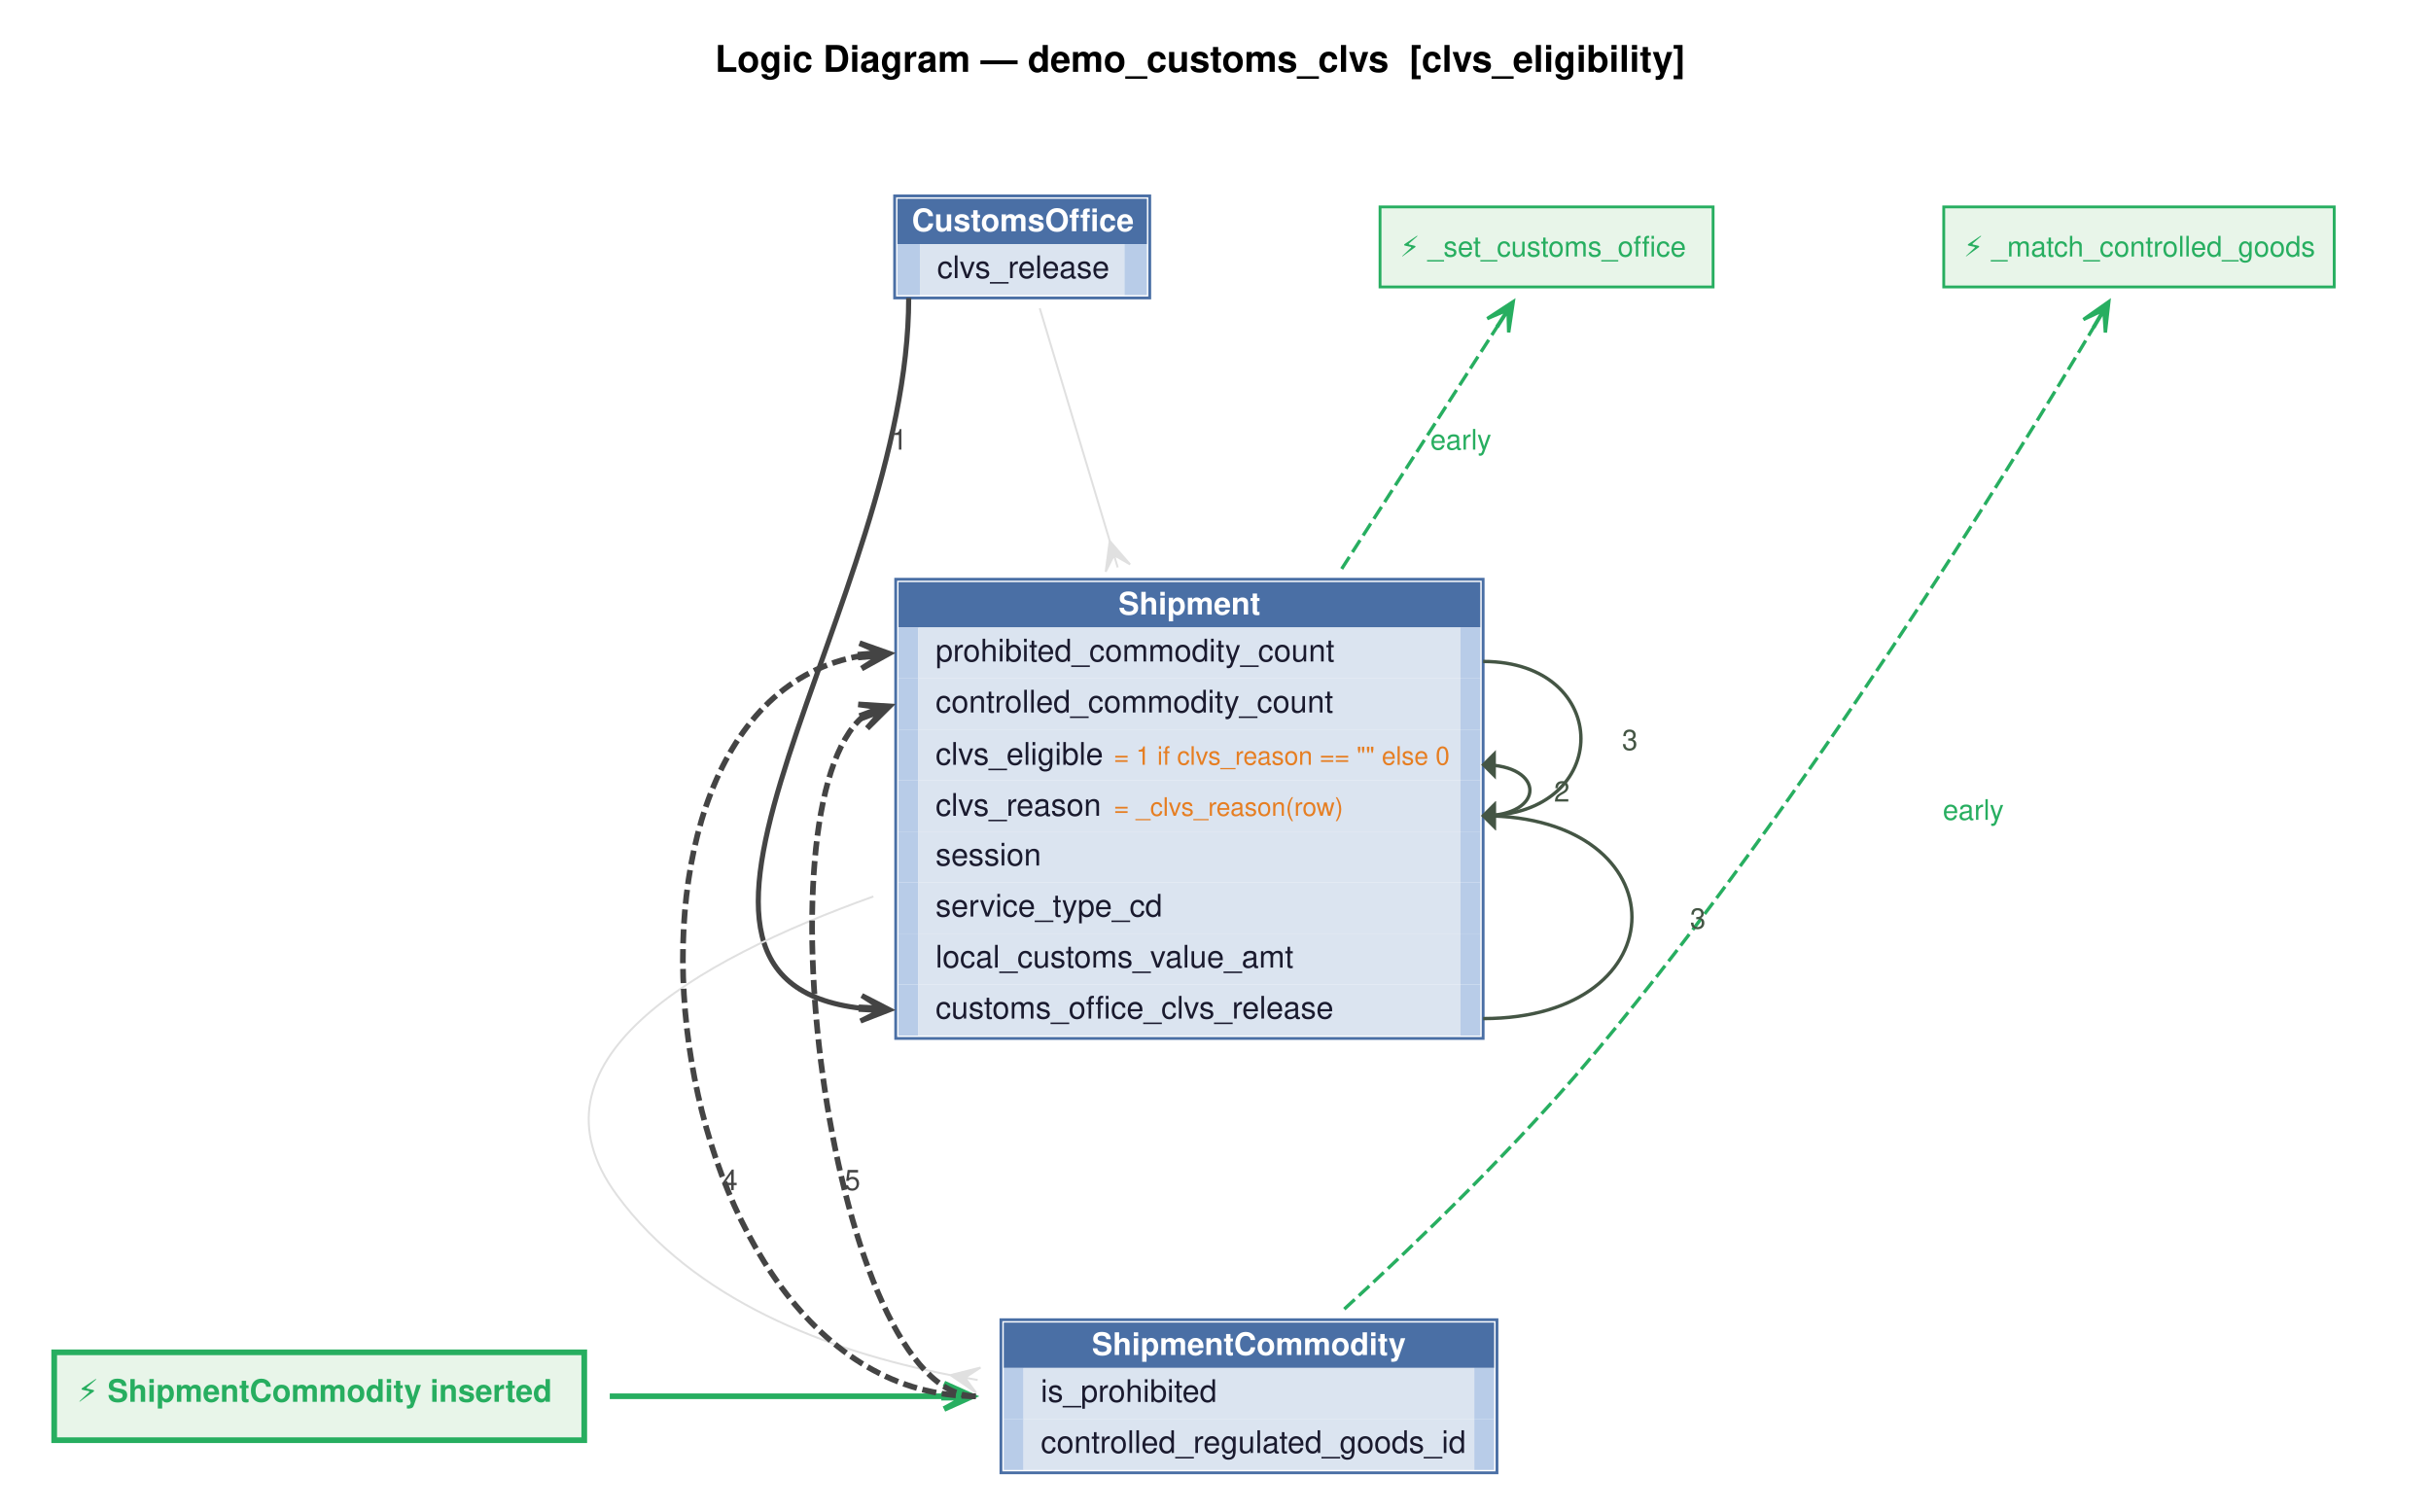
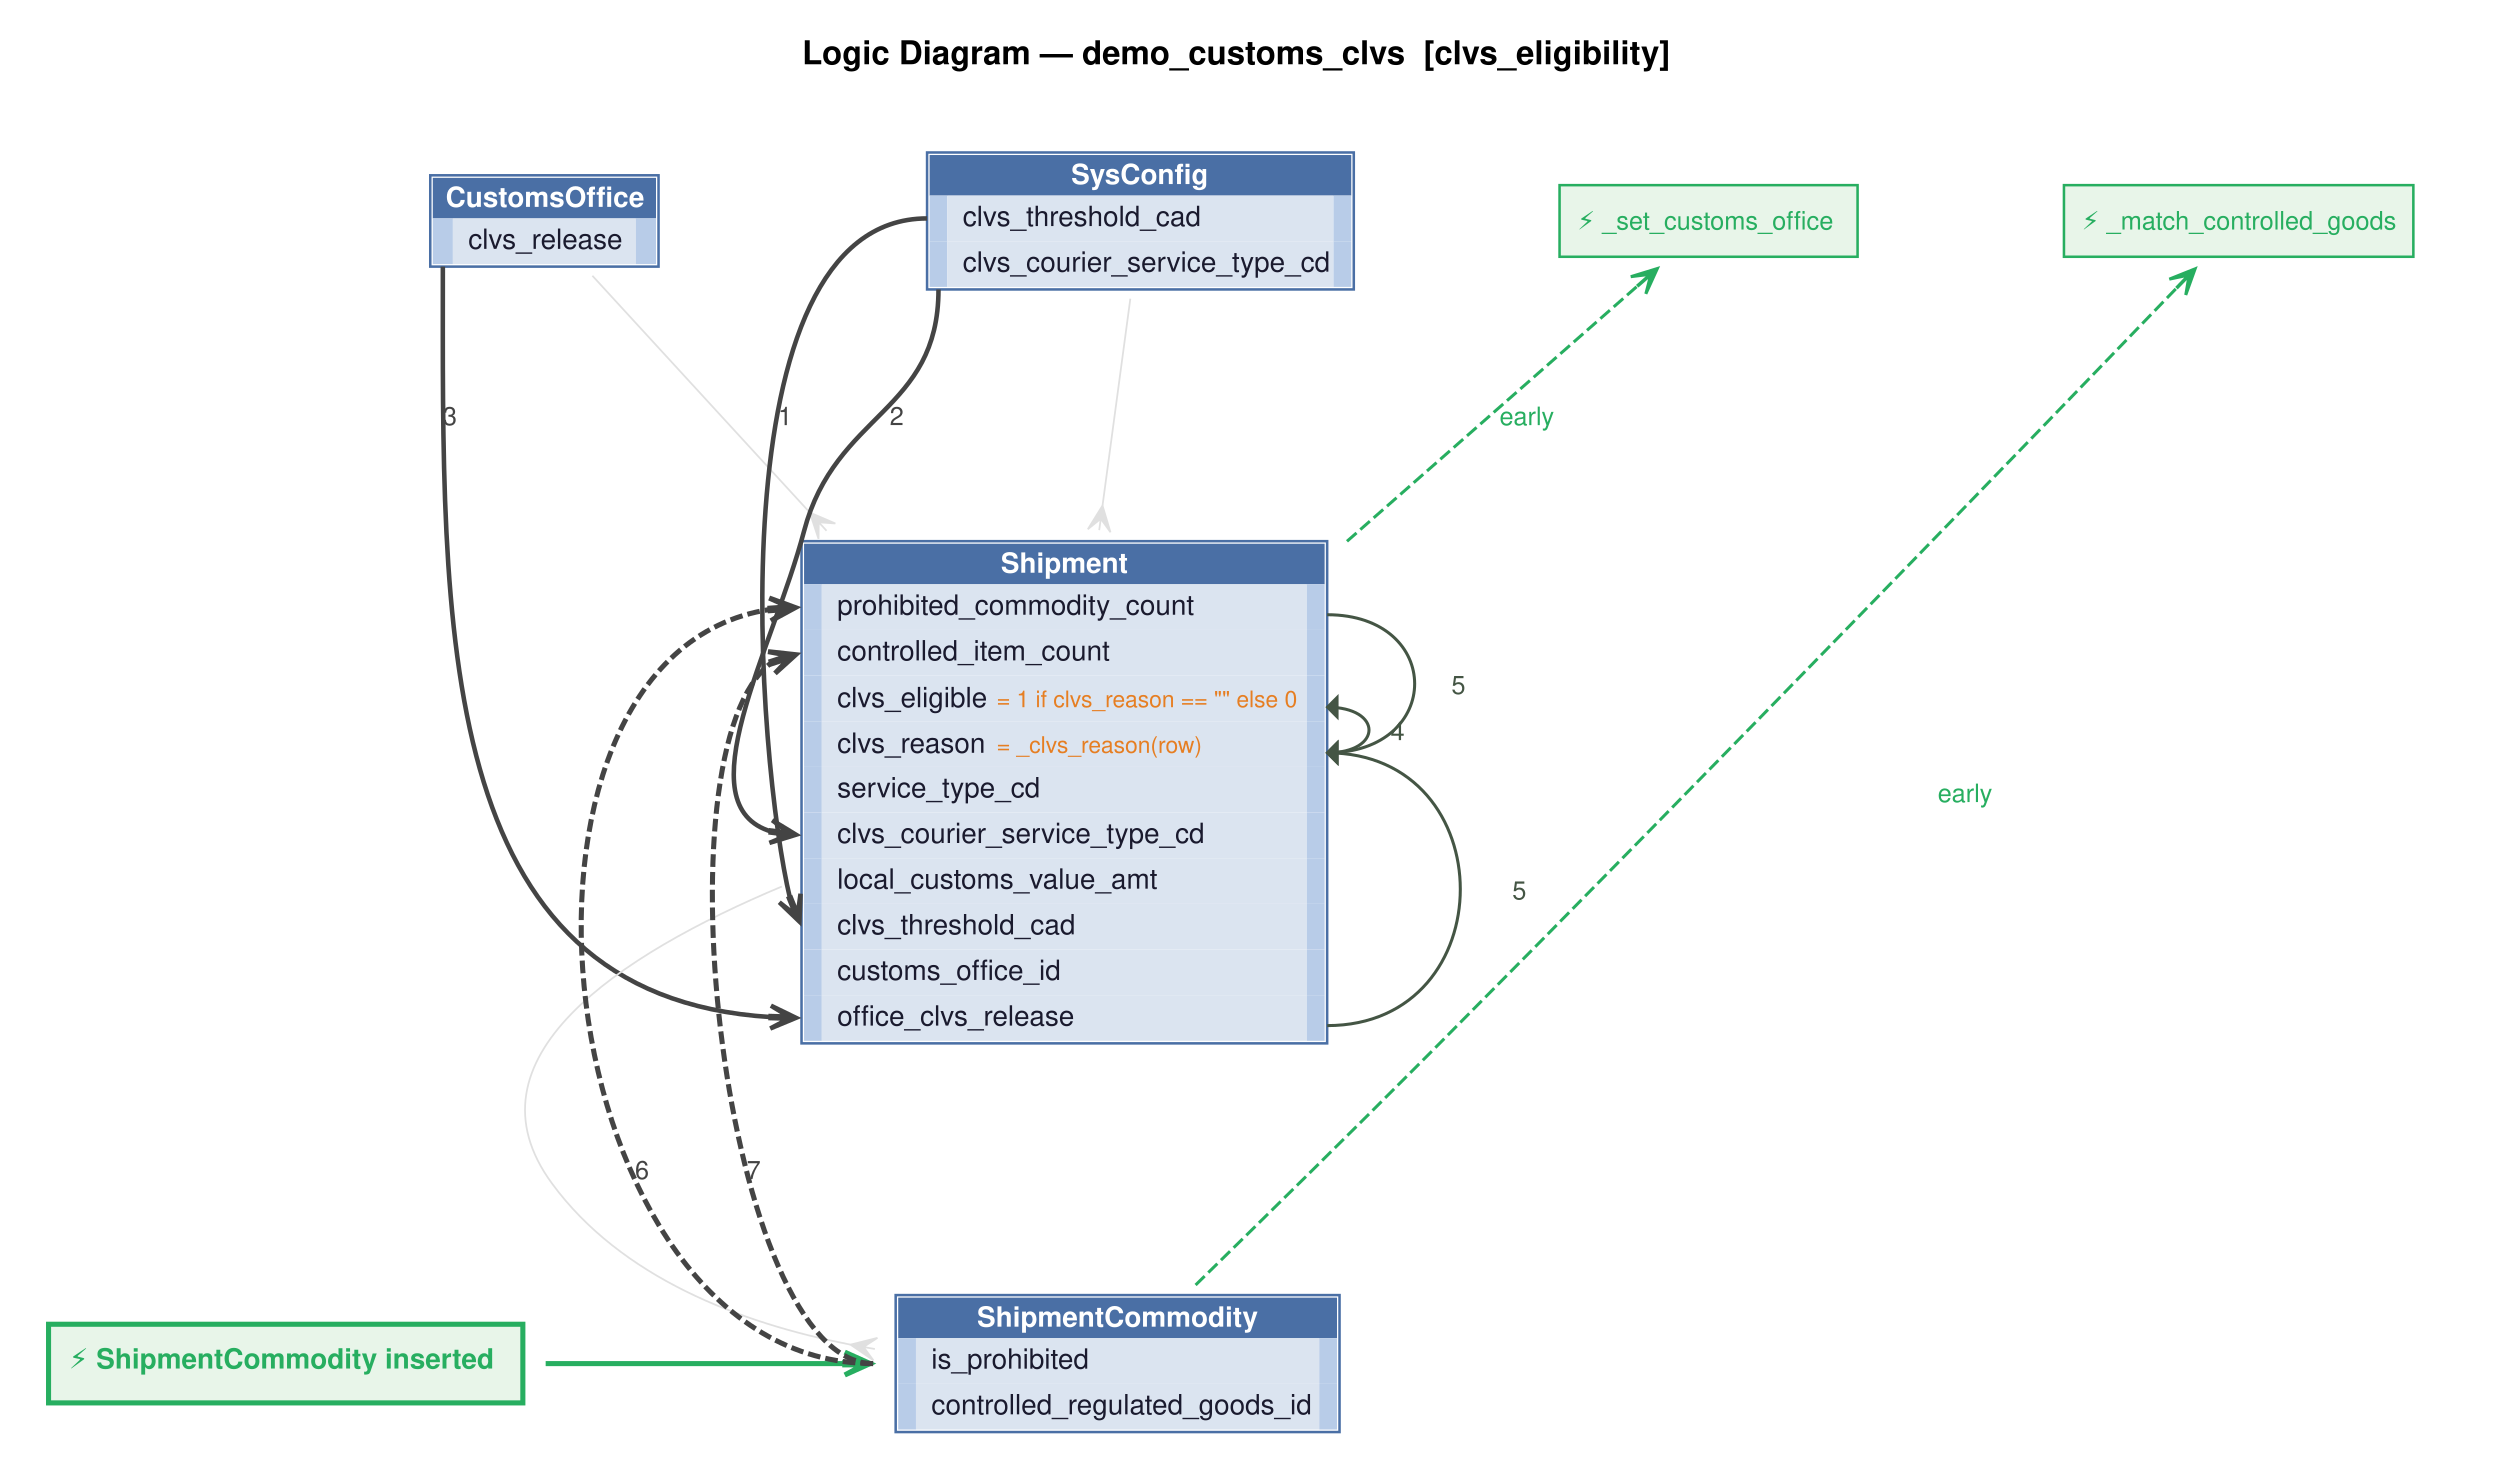
- <svg xmlns="http://www.w3.org/2000/svg" width="857pt" height="533pt" viewBox="18.80 18.80 857.40 533.40">
-   <g id="graph0" class="graph" transform="scale(1 1) rotate(0) translate(28.8 542.42)">
-     <polygon fill="white" stroke="none" points="-28.8,28.8 -28.8,-542.42 866.3,-542.42 866.3,28.8 -28.8,28.8" />
-     <text xml:space="preserve" text-anchor="start" x="242.12" y="-498.27" font-family="Helvetica,sans-Serif" font-weight="bold" font-size="13.00">Logic Diagram — demo_customs_clvs  [clvs_eligibility]</text>
+ <svg xmlns="http://www.w3.org/2000/svg" width="985pt" height="578pt" viewBox="18.80 18.80 985.40 578.40">
+   <g id="graph0" class="graph" transform="scale(1 1) rotate(0) translate(28.8 587.42)">
+     <polygon fill="white" stroke="none" points="-28.8,28.8 -28.8,-587.42 994.3,-587.42 994.3,28.8 -28.8,28.8" />
+     <text xml:space="preserve" text-anchor="start" x="306.12" y="-543.27" font-family="Helvetica,sans-Serif" font-weight="bold" font-size="13.00">Logic Diagram — demo_customs_clvs  [clvs_eligibility]</text>
    <g id="clust4" class="cluster">
</g>
    <g id="node1" class="node">
      <polygon fill="#e8f5e9" stroke="none" points="8,-14.5 8,-47.5 197,-47.5 197,-14.5 8,-14.5" />
+       <polygon fill="none" stroke="#27ae60" stroke-width="2" points="9,-15.5 9,-46.5 196,-46.5 196,-15.5 9,-15.5" />
      <text xml:space="preserve" text-anchor="start" x="17" y="-29.05" font-family="Helvetica,sans-Serif" font-weight="bold" font-size="11.00" fill="#27ae60">⚡ ShipmentCommodity inserted</text>
-       <polygon fill="none" stroke="#27ae60" stroke-width="2" points="9,-15.5 9,-46.5 196,-46.5 196,-15.5 9,-15.5" />
    </g>
    <g id="node4" class="node">
+       <polygon fill="none" stroke="#4a6fa5" points="343,-4 343,-58 518,-58 518,-4 343,-4" />
      <polygon fill="#4a6fa5" stroke="none" points="344,-41 344,-57 517,-57 517,-41 344,-41" />
      <text xml:space="preserve" text-anchor="start" x="372" y="-45.55" font-family="Helvetica,sans-Serif" font-weight="bold" font-size="11.00" fill="white"> ShipmentCommodity </text>
      <polygon fill="#b8cce8" stroke="none" points="344,-23 344,-41 351,-41 351,-23 344,-23" />
      <text xml:space="preserve" text-anchor="start" x="346" y="-29" font-family="Helvetica,sans-Serif" font-size="11.00"> </text>
      <polygon fill="#dbe4f0" stroke="none" points="351,-23 351,-41 510,-41 510,-23 351,-23" />
      <text xml:space="preserve" text-anchor="start" x="354" y="-29" font-family="Helvetica,sans-Serif" font-size="11.00" fill="#1a1a2e"> is_prohibited </text>
      <polygon fill="#b8cce8" stroke="none" points="510,-23 510,-41 517,-41 517,-23 510,-23" />
      <text xml:space="preserve" text-anchor="start" x="512" y="-29" font-family="Helvetica,sans-Serif" font-size="11.00"> </text>
      <polygon fill="#b8cce8" stroke="none" points="344,-5 344,-23 351,-23 351,-5 344,-5" />
      <text xml:space="preserve" text-anchor="start" x="346" y="-11" font-family="Helvetica,sans-Serif" font-size="11.00"> </text>
      <polygon fill="#dbe4f0" stroke="none" points="351,-5 351,-23 510,-23 510,-5 351,-5" />
      <text xml:space="preserve" text-anchor="start" x="354" y="-11" font-family="Helvetica,sans-Serif" font-size="11.00" fill="#1a1a2e"> controlled_regulated_goods_id </text>
      <polygon fill="#b8cce8" stroke="none" points="510,-5 510,-23 517,-23 517,-5 510,-5" />
      <text xml:space="preserve" text-anchor="start" x="512" y="-11" font-family="Helvetica,sans-Serif" font-size="11.00"> </text>
-       <polygon fill="none" stroke="#4a6fa5" points="343,-4 343,-58 518,-58 518,-4 343,-4" />
    </g>
-     <g id="edge3" class="edge">
+     <g id="edge4" class="edge">
      <path fill="none" stroke="#27ae60" stroke-width="2" d="M205,-31C244.38,-31 283.76,-31 323.15,-31" />
      <polygon fill="#27ae60" stroke="#27ae60" stroke-width="2" points="332.93,-31 322.93,-35.5 330.37,-31.5 322.93,-31.5 322.93,-31 322.93,-30.5 330.37,-30.5 322.93,-26.5 332.93,-31" />
    </g>
    <g id="node2" class="node">
-       <polygon fill="#4a6fa5" stroke="none" points="306.5,-437.5 306.5,-453.5 394.5,-453.5 394.5,-437.5 306.5,-437.5" />
-       <text xml:space="preserve" text-anchor="start" x="308.5" y="-442.05" font-family="Helvetica,sans-Serif" font-weight="bold" font-size="11.00" fill="white"> CustomsOffice </text>
-       <polygon fill="#b8cce8" stroke="none" points="306.5,-419.5 306.5,-437.5 314.42,-437.5 314.42,-419.5 306.5,-419.5" />
-       <text xml:space="preserve" text-anchor="start" x="308.96" y="-425.5" font-family="Helvetica,sans-Serif" font-size="11.00"> </text>
-       <polygon fill="#dbe4f0" stroke="none" points="314.42,-419.5 314.42,-437.5 386.58,-437.5 386.58,-419.5 314.42,-419.5" />
-       <text xml:space="preserve" text-anchor="start" x="317.42" y="-425.5" font-family="Helvetica,sans-Serif" font-size="11.00" fill="#1a1a2e"> clvs_release </text>
-       <polygon fill="#b8cce8" stroke="none" points="386.58,-419.5 386.58,-437.5 394.5,-437.5 394.5,-419.5 386.58,-419.5" />
-       <text xml:space="preserve" text-anchor="start" x="389.04" y="-425.5" font-family="Helvetica,sans-Serif" font-size="11.00"> </text>
-       <polygon fill="none" stroke="#4a6fa5" points="305.5,-418.5 305.5,-454.5 395.5,-454.5 395.5,-418.5 305.5,-418.5" />
+       <polygon fill="none" stroke="#4a6fa5" points="159.5,-463.5 159.5,-499.5 249.5,-499.5 249.5,-463.5 159.5,-463.5" />
+       <polygon fill="#4a6fa5" stroke="none" points="160.5,-482.5 160.5,-498.5 248.5,-498.5 248.5,-482.5 160.5,-482.5" />
+       <text xml:space="preserve" text-anchor="start" x="162.5" y="-487.05" font-family="Helvetica,sans-Serif" font-weight="bold" font-size="11.00" fill="white"> CustomsOffice </text>
+       <polygon fill="#b8cce8" stroke="none" points="160.5,-464.5 160.5,-482.5 168.42,-482.5 168.42,-464.5 160.5,-464.5" />
+       <text xml:space="preserve" text-anchor="start" x="162.96" y="-470.5" font-family="Helvetica,sans-Serif" font-size="11.00"> </text>
+       <polygon fill="#dbe4f0" stroke="none" points="168.42,-464.5 168.42,-482.5 240.58,-482.5 240.58,-464.5 168.42,-464.5" />
+       <text xml:space="preserve" text-anchor="start" x="171.42" y="-470.5" font-family="Helvetica,sans-Serif" font-size="11.00" fill="#1a1a2e"> clvs_release </text>
+       <polygon fill="#b8cce8" stroke="none" points="240.58,-464.5 240.58,-482.5 248.5,-482.5 248.5,-464.5 240.58,-464.5" />
+       <text xml:space="preserve" text-anchor="start" x="243.04" y="-470.5" font-family="Helvetica,sans-Serif" font-size="11.00"> </text>
    </g>
    <g id="node3" class="node">
-       <polygon fill="#4a6fa5" stroke="none" points="306.88,-302.25 306.88,-318.25 512.12,-318.25 512.12,-302.25 306.88,-302.25" />
-       <text xml:space="preserve" text-anchor="start" x="381.38" y="-306.8" font-family="Helvetica,sans-Serif" font-weight="bold" font-size="11.00" fill="white"> Shipment </text>
+       <polygon fill="none" stroke="#4a6fa5" points="305.88,-157.25 305.88,-355.25 513.12,-355.25 513.12,-157.25 305.88,-157.25" />
+       <polygon fill="#4a6fa5" stroke="none" points="306.88,-338.25 306.88,-354.25 512.12,-354.25 512.12,-338.25 306.88,-338.25" />
+       <text xml:space="preserve" text-anchor="start" x="381.38" y="-342.8" font-family="Helvetica,sans-Serif" font-weight="bold" font-size="11.00" fill="white"> Shipment </text>
+       <polygon fill="#b8cce8" stroke="none" points="306.88,-320.25 306.88,-338.25 313.88,-338.25 313.88,-320.25 306.88,-320.25" />
+       <text xml:space="preserve" text-anchor="start" x="308.88" y="-326.25" font-family="Helvetica,sans-Serif" font-size="11.00"> </text>
+       <polygon fill="#dbe4f0" stroke="none" points="313.88,-320.25 313.88,-338.25 505.12,-338.25 505.12,-320.25 313.88,-320.25" />
+       <text xml:space="preserve" text-anchor="start" x="316.88" y="-326.25" font-family="Helvetica,sans-Serif" font-size="11.00" fill="#1a1a2e"> prohibited_commodity_count </text>
+       <polygon fill="#b8cce8" stroke="none" points="505.12,-320.25 505.12,-338.25 512.12,-338.25 512.12,-320.25 505.12,-320.25" />
+       <text xml:space="preserve" text-anchor="start" x="507.12" y="-326.25" font-family="Helvetica,sans-Serif" font-size="11.00"> </text>
+       <polygon fill="#b8cce8" stroke="none" points="306.88,-302.25 306.88,-320.25 313.88,-320.25 313.88,-302.25 306.88,-302.25" />
+       <text xml:space="preserve" text-anchor="start" x="308.88" y="-308.25" font-family="Helvetica,sans-Serif" font-size="11.00"> </text>
+       <polygon fill="#dbe4f0" stroke="none" points="313.88,-302.25 313.88,-320.25 505.12,-320.25 505.12,-302.25 313.88,-302.25" />
+       <text xml:space="preserve" text-anchor="start" x="316.88" y="-308.25" font-family="Helvetica,sans-Serif" font-size="11.00" fill="#1a1a2e"> controlled_item_count </text>
+       <polygon fill="#b8cce8" stroke="none" points="505.12,-302.25 505.12,-320.25 512.12,-320.25 512.12,-302.25 505.12,-302.25" />
+       <text xml:space="preserve" text-anchor="start" x="507.12" y="-308.25" font-family="Helvetica,sans-Serif" font-size="11.00"> </text>
      <polygon fill="#b8cce8" stroke="none" points="306.88,-284.25 306.88,-302.25 313.88,-302.25 313.88,-284.25 306.88,-284.25" />
      <text xml:space="preserve" text-anchor="start" x="308.88" y="-290.25" font-family="Helvetica,sans-Serif" font-size="11.00"> </text>
      <polygon fill="#dbe4f0" stroke="none" points="313.88,-284.25 313.88,-302.25 505.12,-302.25 505.12,-284.25 313.88,-284.25" />
-       <text xml:space="preserve" text-anchor="start" x="316.88" y="-290.25" font-family="Helvetica,sans-Serif" font-size="11.00" fill="#1a1a2e"> prohibited_commodity_count </text>
+       <text xml:space="preserve" text-anchor="start" x="316.88" y="-289.8" font-family="Helvetica,sans-Serif" font-size="11.00" fill="#1a1a2e"> clvs_eligible </text>
+       <text xml:space="preserve" text-anchor="start" x="379.88" y="-289.8" font-family="Helvetica,sans-Serif" font-size="11.00"> </text>
+       <text xml:space="preserve" text-anchor="start" x="382.88" y="-289.8" font-family="Helvetica,sans-Serif" font-size="9.00" fill="#e67e22">= 1 if clvs_reason == "" else 0</text>
      <polygon fill="#b8cce8" stroke="none" points="505.12,-284.25 505.12,-302.25 512.12,-302.25 512.12,-284.25 505.12,-284.25" />
      <text xml:space="preserve" text-anchor="start" x="507.12" y="-290.25" font-family="Helvetica,sans-Serif" font-size="11.00"> </text>
      <polygon fill="#b8cce8" stroke="none" points="306.88,-266.25 306.88,-284.25 313.88,-284.25 313.88,-266.25 306.88,-266.25" />
      <text xml:space="preserve" text-anchor="start" x="308.88" y="-272.25" font-family="Helvetica,sans-Serif" font-size="11.00"> </text>
      <polygon fill="#dbe4f0" stroke="none" points="313.88,-266.25 313.88,-284.25 505.12,-284.25 505.12,-266.25 313.88,-266.25" />
-       <text xml:space="preserve" text-anchor="start" x="316.88" y="-272.25" font-family="Helvetica,sans-Serif" font-size="11.00" fill="#1a1a2e"> controlled_commodity_count </text>
+       <text xml:space="preserve" text-anchor="start" x="316.88" y="-271.8" font-family="Helvetica,sans-Serif" font-size="11.00" fill="#1a1a2e"> clvs_reason </text>
+       <text xml:space="preserve" text-anchor="start" x="379.88" y="-271.8" font-family="Helvetica,sans-Serif" font-size="11.00"> </text>
+       <text xml:space="preserve" text-anchor="start" x="382.88" y="-271.8" font-family="Helvetica,sans-Serif" font-size="9.00" fill="#e67e22">= _clvs_reason(row)</text>
      <polygon fill="#b8cce8" stroke="none" points="505.12,-266.25 505.12,-284.25 512.12,-284.25 512.12,-266.25 505.12,-266.25" />
      <text xml:space="preserve" text-anchor="start" x="507.12" y="-272.25" font-family="Helvetica,sans-Serif" font-size="11.00"> </text>
      <polygon fill="#b8cce8" stroke="none" points="306.88,-248.25 306.88,-266.25 313.88,-266.25 313.88,-248.25 306.88,-248.25" />
      <text xml:space="preserve" text-anchor="start" x="308.88" y="-254.25" font-family="Helvetica,sans-Serif" font-size="11.00"> </text>
      <polygon fill="#dbe4f0" stroke="none" points="313.88,-248.25 313.88,-266.25 505.12,-266.25 505.12,-248.25 313.88,-248.25" />
-       <text xml:space="preserve" text-anchor="start" x="316.88" y="-253.8" font-family="Helvetica,sans-Serif" font-size="11.00" fill="#1a1a2e"> clvs_eligible </text>
-       <text xml:space="preserve" text-anchor="start" x="379.88" y="-253.8" font-family="Helvetica,sans-Serif" font-size="11.00"> </text>
-       <text xml:space="preserve" text-anchor="start" x="382.88" y="-253.8" font-family="Helvetica,sans-Serif" font-size="9.00" fill="#e67e22">= 1 if clvs_reason == "" else 0</text>
+       <text xml:space="preserve" text-anchor="start" x="316.88" y="-254.25" font-family="Helvetica,sans-Serif" font-size="11.00" fill="#1a1a2e"> service_type_cd </text>
      <polygon fill="#b8cce8" stroke="none" points="505.12,-248.25 505.12,-266.25 512.12,-266.25 512.12,-248.25 505.12,-248.25" />
      <text xml:space="preserve" text-anchor="start" x="507.12" y="-254.25" font-family="Helvetica,sans-Serif" font-size="11.00"> </text>
      <polygon fill="#b8cce8" stroke="none" points="306.88,-230.25 306.88,-248.25 313.88,-248.25 313.88,-230.25 306.88,-230.25" />
      <text xml:space="preserve" text-anchor="start" x="308.88" y="-236.25" font-family="Helvetica,sans-Serif" font-size="11.00"> </text>
      <polygon fill="#dbe4f0" stroke="none" points="313.88,-230.25 313.88,-248.25 505.12,-248.25 505.12,-230.25 313.88,-230.25" />
-       <text xml:space="preserve" text-anchor="start" x="316.88" y="-235.8" font-family="Helvetica,sans-Serif" font-size="11.00" fill="#1a1a2e"> clvs_reason </text>
-       <text xml:space="preserve" text-anchor="start" x="379.88" y="-235.8" font-family="Helvetica,sans-Serif" font-size="11.00"> </text>
-       <text xml:space="preserve" text-anchor="start" x="382.88" y="-235.8" font-family="Helvetica,sans-Serif" font-size="9.00" fill="#e67e22">= _clvs_reason(row)</text>
+       <text xml:space="preserve" text-anchor="start" x="316.88" y="-236.25" font-family="Helvetica,sans-Serif" font-size="11.00" fill="#1a1a2e"> clvs_courier_service_type_cd </text>
      <polygon fill="#b8cce8" stroke="none" points="505.12,-230.25 505.12,-248.25 512.12,-248.25 512.12,-230.25 505.12,-230.25" />
      <text xml:space="preserve" text-anchor="start" x="507.12" y="-236.25" font-family="Helvetica,sans-Serif" font-size="11.00"> </text>
      <polygon fill="#b8cce8" stroke="none" points="306.88,-212.25 306.88,-230.25 313.88,-230.25 313.88,-212.25 306.88,-212.25" />
      <text xml:space="preserve" text-anchor="start" x="308.88" y="-218.25" font-family="Helvetica,sans-Serif" font-size="11.00"> </text>
      <polygon fill="#dbe4f0" stroke="none" points="313.88,-212.25 313.88,-230.25 505.12,-230.25 505.12,-212.25 313.88,-212.25" />
-       <text xml:space="preserve" text-anchor="start" x="316.88" y="-218.25" font-family="Helvetica,sans-Serif" font-size="11.00" fill="#1a1a2e"> session </text>
+       <text xml:space="preserve" text-anchor="start" x="316.88" y="-218.25" font-family="Helvetica,sans-Serif" font-size="11.00" fill="#1a1a2e"> local_customs_value_amt </text>
      <polygon fill="#b8cce8" stroke="none" points="505.12,-212.25 505.12,-230.25 512.12,-230.25 512.12,-212.25 505.12,-212.25" />
      <text xml:space="preserve" text-anchor="start" x="507.12" y="-218.25" font-family="Helvetica,sans-Serif" font-size="11.00"> </text>
      <polygon fill="#b8cce8" stroke="none" points="306.88,-194.25 306.88,-212.25 313.88,-212.25 313.88,-194.25 306.88,-194.25" />
      <text xml:space="preserve" text-anchor="start" x="308.88" y="-200.25" font-family="Helvetica,sans-Serif" font-size="11.00"> </text>
      <polygon fill="#dbe4f0" stroke="none" points="313.88,-194.25 313.88,-212.25 505.12,-212.25 505.12,-194.25 313.88,-194.25" />
-       <text xml:space="preserve" text-anchor="start" x="316.88" y="-200.25" font-family="Helvetica,sans-Serif" font-size="11.00" fill="#1a1a2e"> service_type_cd </text>
+       <text xml:space="preserve" text-anchor="start" x="316.88" y="-200.25" font-family="Helvetica,sans-Serif" font-size="11.00" fill="#1a1a2e"> clvs_threshold_cad </text>
      <polygon fill="#b8cce8" stroke="none" points="505.12,-194.25 505.12,-212.25 512.12,-212.25 512.12,-194.25 505.12,-194.25" />
      <text xml:space="preserve" text-anchor="start" x="507.12" y="-200.25" font-family="Helvetica,sans-Serif" font-size="11.00"> </text>
      <polygon fill="#b8cce8" stroke="none" points="306.88,-176.25 306.88,-194.25 313.88,-194.25 313.88,-176.25 306.88,-176.25" />
      <text xml:space="preserve" text-anchor="start" x="308.88" y="-182.25" font-family="Helvetica,sans-Serif" font-size="11.00"> </text>
      <polygon fill="#dbe4f0" stroke="none" points="313.88,-176.25 313.88,-194.25 505.12,-194.25 505.12,-176.25 313.88,-176.25" />
-       <text xml:space="preserve" text-anchor="start" x="316.88" y="-182.25" font-family="Helvetica,sans-Serif" font-size="11.00" fill="#1a1a2e"> local_customs_value_amt </text>
+       <text xml:space="preserve" text-anchor="start" x="316.88" y="-182.25" font-family="Helvetica,sans-Serif" font-size="11.00" fill="#1a1a2e"> customs_office_id </text>
      <polygon fill="#b8cce8" stroke="none" points="505.12,-176.25 505.12,-194.25 512.12,-194.25 512.12,-176.25 505.12,-176.25" />
      <text xml:space="preserve" text-anchor="start" x="507.12" y="-182.25" font-family="Helvetica,sans-Serif" font-size="11.00"> </text>
      <polygon fill="#b8cce8" stroke="none" points="306.88,-158.25 306.88,-176.25 313.88,-176.25 313.88,-158.25 306.88,-158.25" />
      <text xml:space="preserve" text-anchor="start" x="308.88" y="-164.25" font-family="Helvetica,sans-Serif" font-size="11.00"> </text>
      <polygon fill="#dbe4f0" stroke="none" points="313.88,-158.25 313.88,-176.25 505.12,-176.25 505.12,-158.25 313.88,-158.25" />
-       <text xml:space="preserve" text-anchor="start" x="316.88" y="-164.25" font-family="Helvetica,sans-Serif" font-size="11.00" fill="#1a1a2e"> customs_office_clvs_release </text>
+       <text xml:space="preserve" text-anchor="start" x="316.88" y="-164.25" font-family="Helvetica,sans-Serif" font-size="11.00" fill="#1a1a2e"> office_clvs_release </text>
      <polygon fill="#b8cce8" stroke="none" points="505.12,-158.25 505.12,-176.25 512.12,-176.25 512.12,-158.25 505.12,-158.25" />
      <text xml:space="preserve" text-anchor="start" x="507.12" y="-164.25" font-family="Helvetica,sans-Serif" font-size="11.00"> </text>
-       <polygon fill="none" stroke="#4a6fa5" points="305.88,-157.25 305.88,-319.25 513.12,-319.25 513.12,-157.25 305.88,-157.25" />
    </g>
-     <g id="edge4" class="edge">
-       <path fill="none" stroke="#444444" stroke-width="1.8" d="M310.46,-418.5C310.46,-311.18 203.1,-178.11 293.81,-167.88" />
-       <polygon fill="#444444" stroke="#444444" stroke-width="1.8" points="303.68,-167.36 293.93,-172.38 300.9,-167.91 293.72,-168.28 293.7,-167.88 293.68,-167.49 300.86,-167.11 293.46,-163.39 303.68,-167.36" />
-       <text xml:space="preserve" text-anchor="middle" x="307.19" y="-365" font-family="Helvetica,sans-Serif" font-size="10.00" fill="#444444">1</text>
+     <g id="edge7" class="edge">
+       <path fill="none" stroke="#444444" stroke-width="1.8" d="M164.46,-463.5C164.46,-321.73 160.23,-175.76 293.84,-167.61" />
+       <polygon fill="#444444" stroke="#444444" stroke-width="1.8" points="303.68,-167.32 293.82,-172.11 300.89,-167.8 293.7,-168.01 293.69,-167.61 293.68,-167.21 300.87,-167 293.55,-163.11 303.68,-167.32" />
+       <text xml:space="preserve" text-anchor="middle" x="167.24" y="-401" font-family="Helvetica,sans-Serif" font-size="10.00" fill="#444444">3</text>
    </g>
    <g id="edge1" class="edge">
-       <path fill="none" stroke="#e0e0e0" stroke-width="0.7" d="M381.46,-332.53C372.17,-363.43 362.68,-394.98 356.7,-414.87" />
-       <polygon fill="#e0e0e0" stroke="#e0e0e0" stroke-width="0.7" points="381.38,-332.77 388.57,-324.49 382.89,-327.76 384.2,-323.42 384.2,-323.42 384.2,-323.42 382.89,-327.76 379.95,-321.9 381.38,-332.77" />
+       <path fill="none" stroke="#e0e0e0" stroke-width="0.7" d="M309.49,-366.16C276.64,-401.94 243.44,-438.09 223.42,-459.9" />
+       <polygon fill="#e0e0e0" stroke="#e0e0e0" stroke-width="0.7" points="309.13,-366.55 319.21,-362.23 312.67,-362.7 315.74,-359.36 315.74,-359.36 315.74,-359.36 312.67,-362.7 312.58,-356.14 309.13,-366.55" />
    </g>
    <g id="node5" class="node">
-       <polygon fill="#e8f5e9" stroke="none" points="476.75,-422.38 476.75,-450.62 594.25,-450.62 594.25,-422.38 476.75,-422.38" />
-       <text xml:space="preserve" text-anchor="start" x="483.75" y="-433.12" font-family="Helvetica,sans-Serif" font-size="10.00" fill="#27ae60">⚡ _set_customs_office</text>
-       <polygon fill="none" stroke="#27ae60" points="476.75,-422.38 476.75,-450.62 594.25,-450.62 594.25,-422.38 476.75,-422.38" />
-     </g>
-     <g id="edge7" class="edge">
-       <path fill="none" stroke="#27ae60" stroke-width="1.2" stroke-dasharray="5,2" d="M463.22,-322.92C483.11,-353.9 504.26,-386.84 518.51,-409.03" />
-       <polygon fill="#27ae60" stroke="#27ae60" stroke-width="1.2" points="523.75,-417.2 514.56,-411.21 521.75,-414.27 518.26,-408.84 518.35,-408.78 518.43,-408.73 521.92,-414.17 522.13,-406.35 523.75,-417.2" />
-       <text xml:space="preserve" text-anchor="middle" x="505.24" y="-365" font-family="Helvetica,sans-Serif" font-size="10.00" fill="#27ae60">early</text>
+       <polygon fill="none" stroke="#4a6fa5" points="355.38,-454.5 355.38,-508.5 523.62,-508.5 523.62,-454.5 355.38,-454.5" />
+       <polygon fill="#4a6fa5" stroke="none" points="356.38,-491.5 356.38,-507.5 522.62,-507.5 522.62,-491.5 356.38,-491.5" />
+       <text xml:space="preserve" text-anchor="start" x="409.12" y="-496.05" font-family="Helvetica,sans-Serif" font-weight="bold" font-size="11.00" fill="white"> SysConfig </text>
+       <polygon fill="#b8cce8" stroke="none" points="356.38,-473.5 356.38,-491.5 363.38,-491.5 363.38,-473.5 356.38,-473.5" />
+       <text xml:space="preserve" text-anchor="start" x="358.38" y="-479.5" font-family="Helvetica,sans-Serif" font-size="11.00"> </text>
+       <polygon fill="#dbe4f0" stroke="none" points="363.38,-473.5 363.38,-491.5 515.62,-491.5 515.62,-473.5 363.38,-473.5" />
+       <text xml:space="preserve" text-anchor="start" x="366.38" y="-479.5" font-family="Helvetica,sans-Serif" font-size="11.00" fill="#1a1a2e"> clvs_threshold_cad </text>
+       <polygon fill="#b8cce8" stroke="none" points="515.62,-473.5 515.62,-491.5 522.62,-491.5 522.62,-473.5 515.62,-473.5" />
+       <text xml:space="preserve" text-anchor="start" x="517.62" y="-479.5" font-family="Helvetica,sans-Serif" font-size="11.00"> </text>
+       <polygon fill="#b8cce8" stroke="none" points="356.38,-455.5 356.38,-473.5 363.38,-473.5 363.38,-455.5 356.38,-455.5" />
+       <text xml:space="preserve" text-anchor="start" x="358.38" y="-461.5" font-family="Helvetica,sans-Serif" font-size="11.00"> </text>
+       <polygon fill="#dbe4f0" stroke="none" points="363.38,-455.5 363.38,-473.5 515.62,-473.5 515.62,-455.5 363.38,-455.5" />
+       <text xml:space="preserve" text-anchor="start" x="366.38" y="-461.5" font-family="Helvetica,sans-Serif" font-size="11.00" fill="#1a1a2e"> clvs_courier_service_type_cd </text>
+       <polygon fill="#b8cce8" stroke="none" points="515.62,-455.5 515.62,-473.5 522.62,-473.5 522.62,-455.5 515.62,-455.5" />
+       <text xml:space="preserve" text-anchor="start" x="517.62" y="-461.5" font-family="Helvetica,sans-Serif" font-size="11.00"> </text>
    </g>
    <g id="edge2" class="edge">
-       <path fill="none" stroke="#e0e0e0" stroke-width="0.7" d="M325.1,-38.48C281.42,-47.01 234.68,-64.98 207.5,-102 173.09,-148.86 234.2,-184.45 297.99,-207.33" />
+       <path fill="none" stroke="#e0e0e0" stroke-width="0.7" d="M424.56,-369.35C428.61,-399.49 432.66,-429.59 435.52,-450.85" />
+       <polygon fill="#e0e0e0" stroke="#e0e0e0" stroke-width="0.7" points="424.55,-369.28 427.68,-358.77 423.86,-364.09 423.25,-359.6 423.25,-359.6 423.25,-359.6 423.86,-364.09 418.76,-359.96 424.55,-369.28" />
+     </g>
+     <g id="node6" class="node">
+       <polygon fill="#e8f5e9" stroke="none" points="604.75,-467.38 604.75,-495.62 722.25,-495.62 722.25,-467.38 604.75,-467.38" />
+       <polygon fill="none" stroke="#27ae60" points="604.75,-467.38 604.75,-495.62 722.25,-495.62 722.25,-467.38 604.75,-467.38" />
+       <text xml:space="preserve" text-anchor="start" x="611.75" y="-478.12" font-family="Helvetica,sans-Serif" font-size="10.00" fill="#27ae60">⚡ _set_customs_office</text>
+     </g>
+     <g id="edge10" class="edge">
+       <path fill="none" stroke="#27ae60" stroke-width="1.2" stroke-dasharray="5,2" d="M520.94,-355.2C563.4,-392.52 608.2,-431.9 636,-456.33" />
+       <polygon fill="#27ae60" stroke="#27ae60" stroke-width="1.2" points="643.31,-462.75 632.83,-459.53 640.59,-460.49 635.73,-456.23 635.8,-456.15 635.87,-456.08 640.72,-460.34 638.77,-452.77 643.31,-462.75" />
+       <text xml:space="preserve" text-anchor="middle" x="591.84" y="-401" font-family="Helvetica,sans-Serif" font-size="10.00" fill="#27ae60">early</text>
+     </g>
+     <g id="edge3" class="edge">
+       <path fill="none" stroke="#e0e0e0" stroke-width="0.7" d="M325.1,-38.48C281.42,-47.01 234.68,-64.98 207.5,-102 171.42,-151.14 233.5,-191.97 298.1,-219.09" />
      <polygon fill="#e0e0e0" stroke="#e0e0e0" stroke-width="0.7" points="325.18,-38.47 335.81,-41.13 330.33,-37.54 334.79,-36.74 334.79,-36.74 334.79,-36.74 330.33,-37.54 334.22,-32.27 325.18,-38.47" />
    </g>
+     <g id="edge8" class="edge">
+       <path fill="none" stroke="#444444" stroke-width="2" stroke-dasharray="5,2" d="M334.09,-31C205.23,-31 174.66,-310.34 293.5,-328.34" />
+       <polygon fill="#444444" stroke="#444444" stroke-width="2" points="303.44,-329.07 293.14,-332.83 300.85,-329.38 293.43,-328.84 293.47,-328.34 293.51,-327.84 300.93,-328.38 293.8,-323.85 303.44,-329.07" />
+       <text xml:space="preserve" text-anchor="middle" x="242.98" y="-103.75" font-family="Helvetica,sans-Serif" font-size="10.00" fill="#444444">6</text>
+     </g>
+     <g id="edge9" class="edge">
+       <path fill="none" stroke="#444444" stroke-width="2" stroke-dasharray="5,2" d="M334.09,-31C275.78,-31 247.3,-274.24 294.29,-307.5" />
+       <polygon fill="#444444" stroke="#444444" stroke-width="2" points="303.56,-310.5 292.66,-311.7 300.96,-310.19 293.89,-307.89 294.04,-307.42 294.2,-306.94 301.27,-309.23 295.43,-303.14 303.56,-310.5" />
+       <text xml:space="preserve" text-anchor="middle" x="287.01" y="-103.75" font-family="Helvetica,sans-Serif" font-size="10.00" fill="#444444">7</text>
+     </g>
+     <g id="node7" class="node">
+       <polygon fill="#e8f5e9" stroke="none" points="803.62,-467.38 803.62,-495.62 941.38,-495.62 941.38,-467.38 803.62,-467.38" />
+       <polygon fill="none" stroke="#27ae60" points="803.62,-467.38 803.62,-495.62 941.38,-495.62 941.38,-467.38 803.62,-467.38" />
+       <text xml:space="preserve" text-anchor="start" x="810.62" y="-478.12" font-family="Helvetica,sans-Serif" font-size="10.00" fill="#27ae60">⚡ _match_controlled_goods</text>
+     </g>
+     <g id="edge11" class="edge">
+       <path fill="none" stroke="#27ae60" stroke-width="1.2" stroke-dasharray="5,2" d="M461.25,-61.98C486.23,-86.41 522.31,-121.89 553.5,-153.25 664.75,-265.13 795.65,-400.66 848.55,-455.59" />
+       <polygon fill="#27ae60" stroke="#27ae60" stroke-width="1.2" points="855.34,-462.64 845.16,-458.56 852.81,-460.16 848.33,-455.51 848.4,-455.44 848.47,-455.37 852.95,-460.03 851.64,-452.32 855.34,-462.64" />
+       <text xml:space="preserve" text-anchor="middle" x="764.61" y="-252.38" font-family="Helvetica,sans-Serif" font-size="10.00" fill="#27ae60">early</text>
+     </g>
    <g id="edge5" class="edge">
-       <path fill="none" stroke="#444444" stroke-width="2" stroke-dasharray="5,2" d="M334.09,-31C221.1,-31 190.8,-274.64 293.73,-292.25" />
-       <polygon fill="#444444" stroke="#444444" stroke-width="2" points="303.45,-293.05 293.11,-296.71 300.85,-293.34 293.44,-292.72 293.48,-292.23 293.52,-291.73 300.93,-292.34 293.85,-287.74 303.45,-293.05" />
-       <text xml:space="preserve" text-anchor="middle" x="247.35" y="-103.75" font-family="Helvetica,sans-Serif" font-size="10.00" fill="#444444">4</text>
+       <path fill="none" stroke="#444444" stroke-width="1.8" d="M355.38,-482.5C270.25,-482.5 288.78,-266.79 301.32,-214.54" />
+       <polygon fill="#444444" stroke="#444444" stroke-width="1.8" points="305.05,-205.28 305.49,-216.24 304.38,-208.04 301.68,-214.71 301.31,-214.56 300.94,-214.41 303.63,-207.74 297.14,-212.87 305.05,-205.28" />
+       <text xml:space="preserve" text-anchor="middle" x="299.4" y="-401" font-family="Helvetica,sans-Serif" font-size="10.00" fill="#444444">1</text>
    </g>
    <g id="edge6" class="edge">
-       <path fill="none" stroke="#444444" stroke-width="2" stroke-dasharray="5,2" d="M334.09,-31C283.72,-31 255.81,-238.58 294.56,-271.01" />
-       <polygon fill="#444444" stroke="#444444" stroke-width="2" points="303.59,-274.4 292.65,-275.1 301.02,-273.96 294.05,-271.35 294.23,-270.89 294.4,-270.42 301.37,-273.03 295.81,-266.67 303.59,-274.4" />
-       <text xml:space="preserve" text-anchor="middle" x="290.61" y="-103.75" font-family="Helvetica,sans-Serif" font-size="10.00" fill="#444444">5</text>
+       <path fill="none" stroke="#444444" stroke-width="1.8" d="M359.88,-454.5C359.88,-406.05 319.24,-406.09 306.88,-359.25 294.43,-312.11 259.34,-250.89 294.13,-240.71" />
+       <polygon fill="#444444" stroke="#444444" stroke-width="1.8" points="303.7,-239.52 294.33,-245.22 300.96,-240.26 293.82,-241.15 293.78,-240.76 293.73,-240.36 300.86,-239.47 293.22,-236.29 303.7,-239.52" />
+       <text xml:space="preserve" text-anchor="middle" x="343.41" y="-401" font-family="Helvetica,sans-Serif" font-size="10.00" fill="#444444">2</text>
    </g>
-     <g id="node6" class="node">
-       <polygon fill="#e8f5e9" stroke="none" points="675.62,-422.38 675.62,-450.62 813.38,-450.62 813.38,-422.38 675.62,-422.38" />
-       <text xml:space="preserve" text-anchor="start" x="682.62" y="-433.12" font-family="Helvetica,sans-Serif" font-size="10.00" fill="#27ae60">⚡ _match_controlled_goods</text>
-       <polygon fill="none" stroke="#27ae60" points="675.62,-422.38 675.62,-450.62 813.38,-450.62 813.38,-422.38 675.62,-422.38" />
-     </g>
-     <g id="edge8" class="edge">
-       <path fill="none" stroke="#27ae60" stroke-width="1.2" stroke-dasharray="5,2" d="M464.14,-61.76C489.93,-85.36 525.7,-119.82 553.5,-153.25 626.59,-241.13 698.14,-357.12 728.85,-408.74" />
-       <polygon fill="#27ae60" stroke="#27ae60" stroke-width="1.2" points="733.86,-417.2 724.89,-410.89 731.97,-414.21 728.68,-408.65 728.76,-408.59 728.85,-408.54 732.14,-414.11 732.64,-406.3 733.86,-417.2" />
-       <text xml:space="preserve" text-anchor="middle" x="686.04" y="-234.38" font-family="Helvetica,sans-Serif" font-size="10.00" fill="#27ae60">early</text>
-     </g>
-     <path d="M513.12,-235.8 C535.12,-235.8 535.12,-253.8 513.12,-253.8" stroke="#445544" stroke-width="1.2" fill="none" />
-     <polygon points="513.12,-253.8 517.12,-257.8 517.12,-249.8" stroke="#445544" fill="#445544" />
-     <text x="538.1" y="-240.8" font-family="Helvetica,sans-Serif" font-size="10" fill="#445544">2</text>
-     <path d="M513.12,-290.25 C559.12,-290.25 559.12,-235.8 513.12,-235.8" stroke="#445544" stroke-width="1.2" fill="none" />
-     <polygon points="513.12,-235.8 517.12,-239.8 517.12,-231.8" stroke="#445544" fill="#445544" />
-     <text x="562.1" y="-259.0" font-family="Helvetica,sans-Serif" font-size="10" fill="#445544">3</text>
-     <path d="M513.12,-164.25 C583.12,-164.25 583.12,-235.8 513.12,-235.8" stroke="#445544" stroke-width="1.2" fill="none" />
-     <polygon points="513.12,-235.8 517.12,-239.8 517.12,-231.8" stroke="#445544" fill="#445544" />
-     <text x="586.1" y="-196.0" font-family="Helvetica,sans-Serif" font-size="10" fill="#445544">3</text>
+     <path d="M513.12,-271.8 C535.12,-271.8 535.12,-289.8 513.12,-289.8" stroke="#445544" stroke-width="1.2" fill="none" />
+     <polygon points="513.12,-289.8 517.12,-293.8 517.12,-285.8" stroke="#445544" fill="#445544" />
+     <text x="538.1" y="-276.8" font-family="Helvetica,sans-Serif" font-size="10" fill="#445544">4</text>
+     <path d="M513.12,-326.25 C559.12,-326.25 559.12,-271.8 513.12,-271.8" stroke="#445544" stroke-width="1.2" fill="none" />
+     <polygon points="513.12,-271.8 517.12,-275.8 517.12,-267.8" stroke="#445544" fill="#445544" />
+     <text x="562.1" y="-295.0" font-family="Helvetica,sans-Serif" font-size="10" fill="#445544">5</text>
+     <path d="M513.12,-164.25 C583.12,-164.25 583.12,-271.8 513.12,-271.8" stroke="#445544" stroke-width="1.2" fill="none" />
+     <polygon points="513.12,-271.8 517.12,-275.8 517.12,-267.8" stroke="#445544" fill="#445544" />
+     <text x="586.1" y="-214.0" font-family="Helvetica,sans-Serif" font-size="10" fill="#445544">5</text>
  </g>
</svg>
